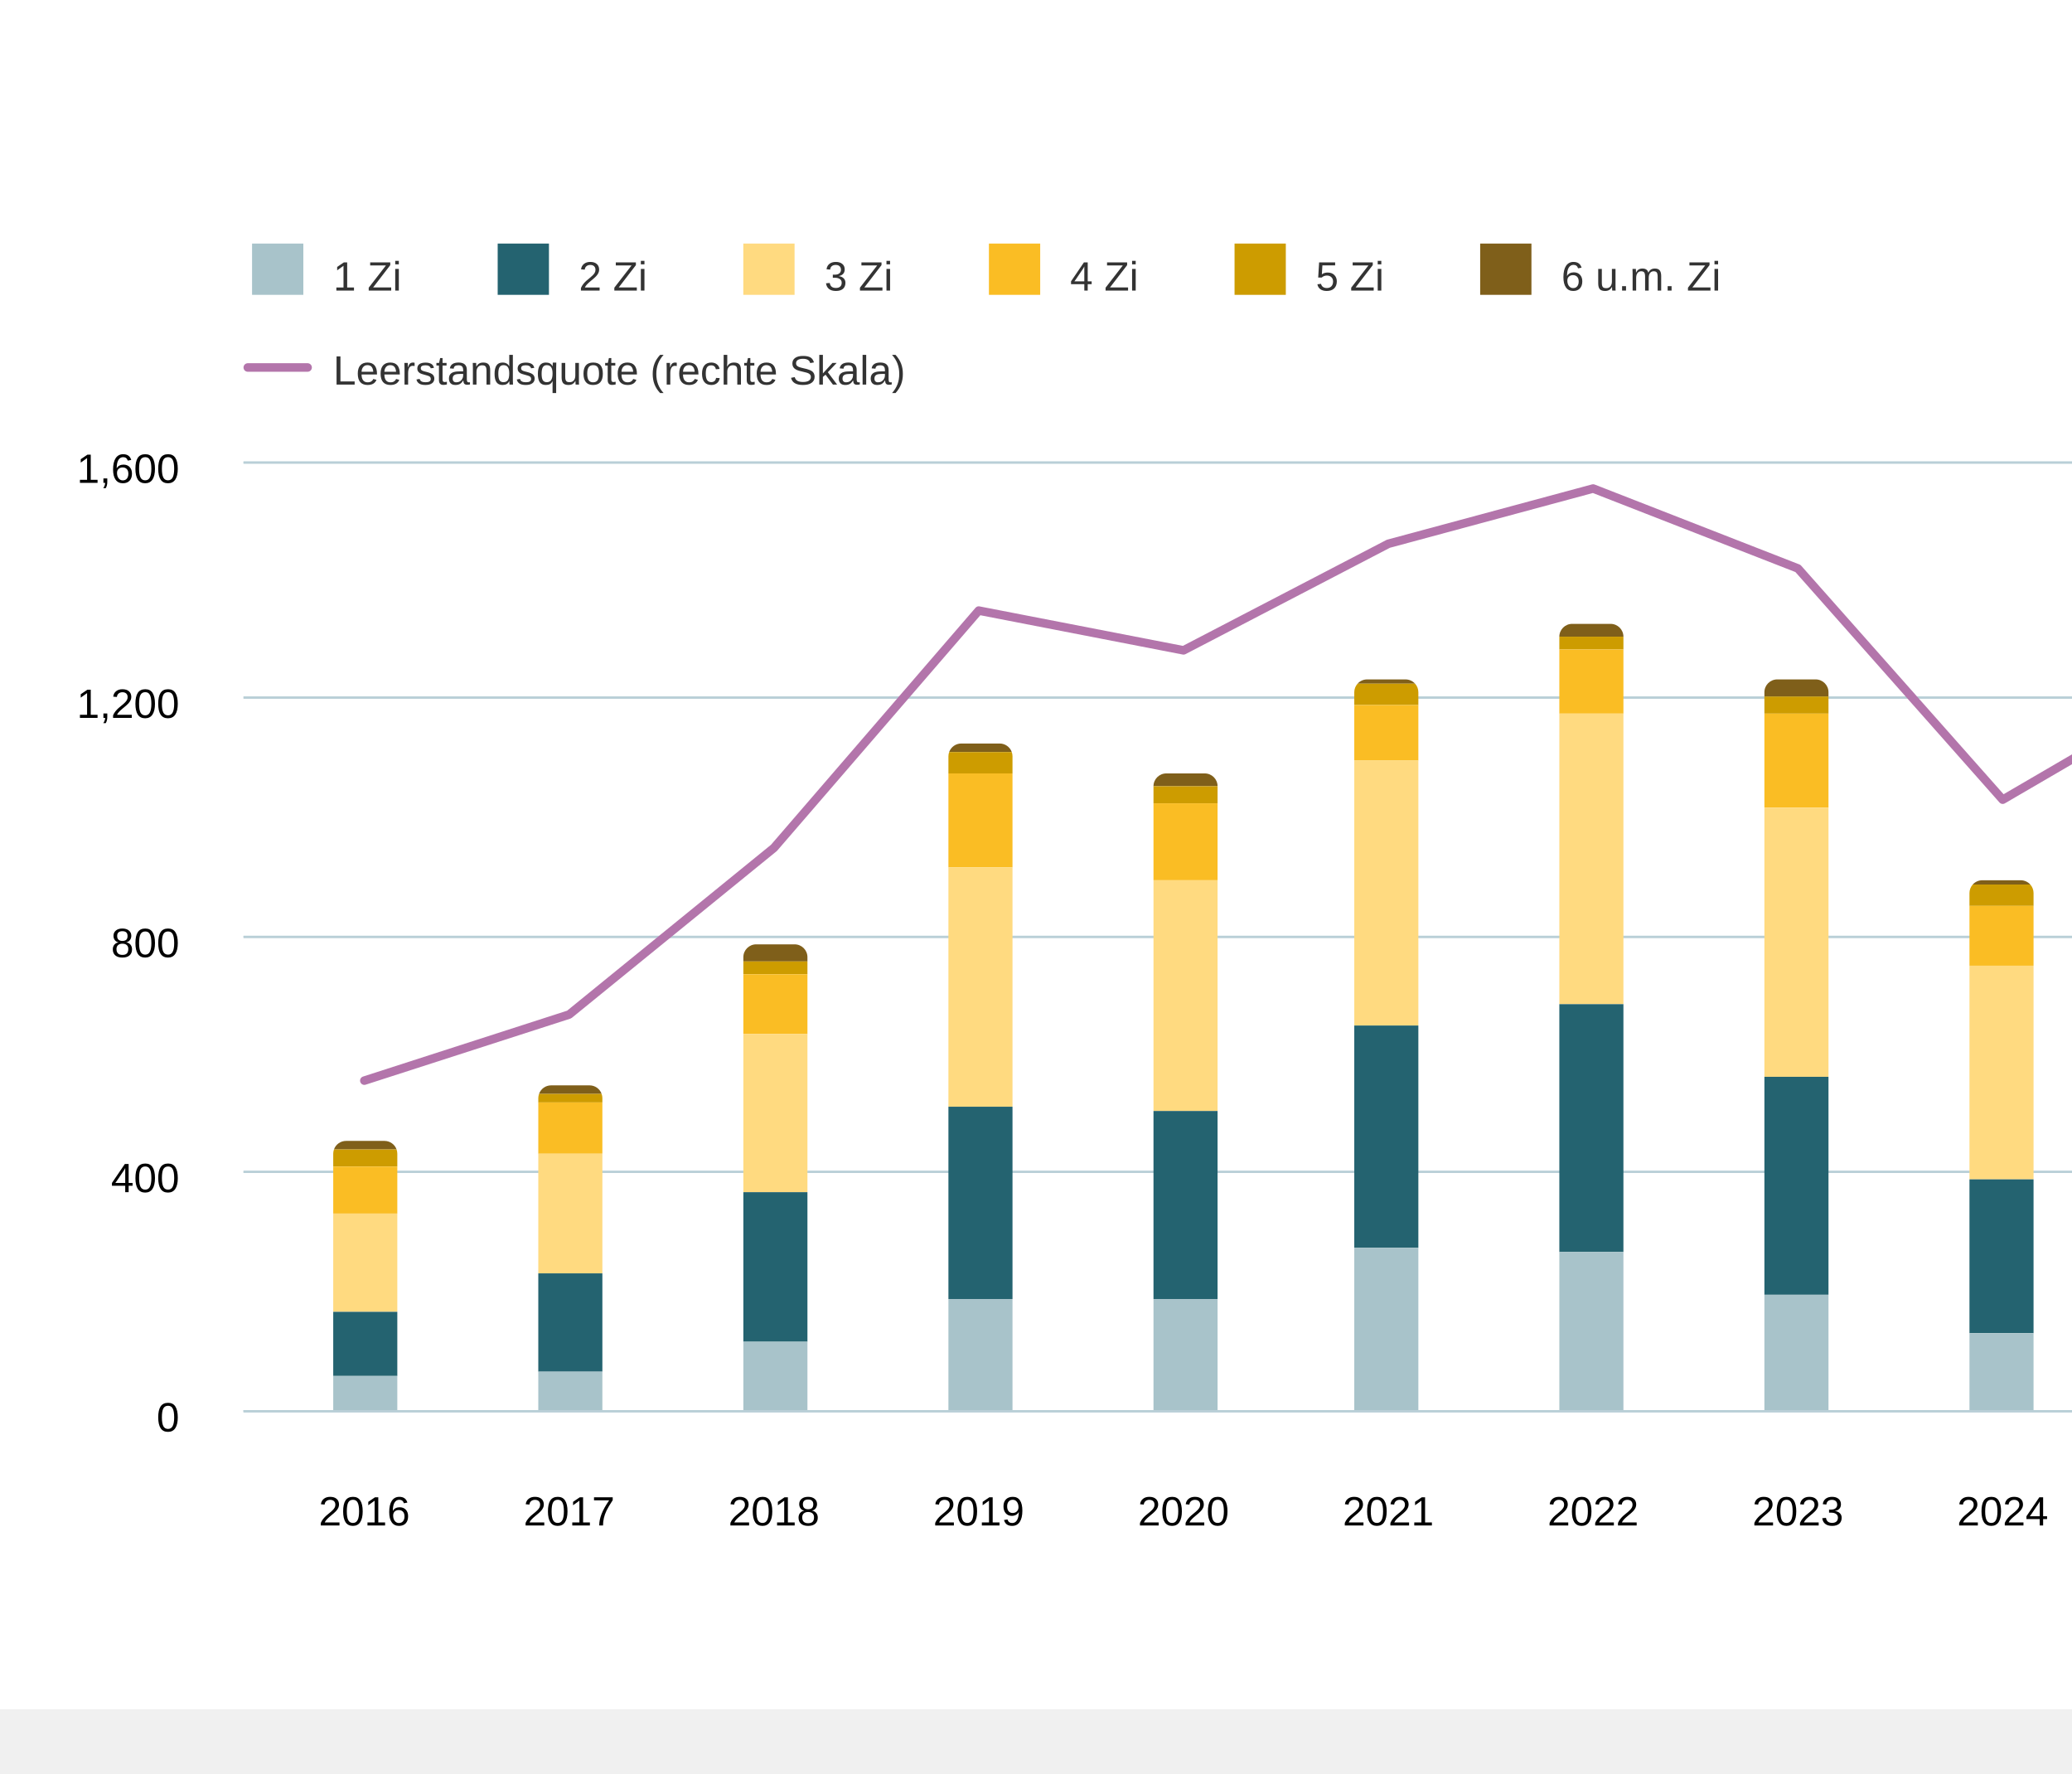
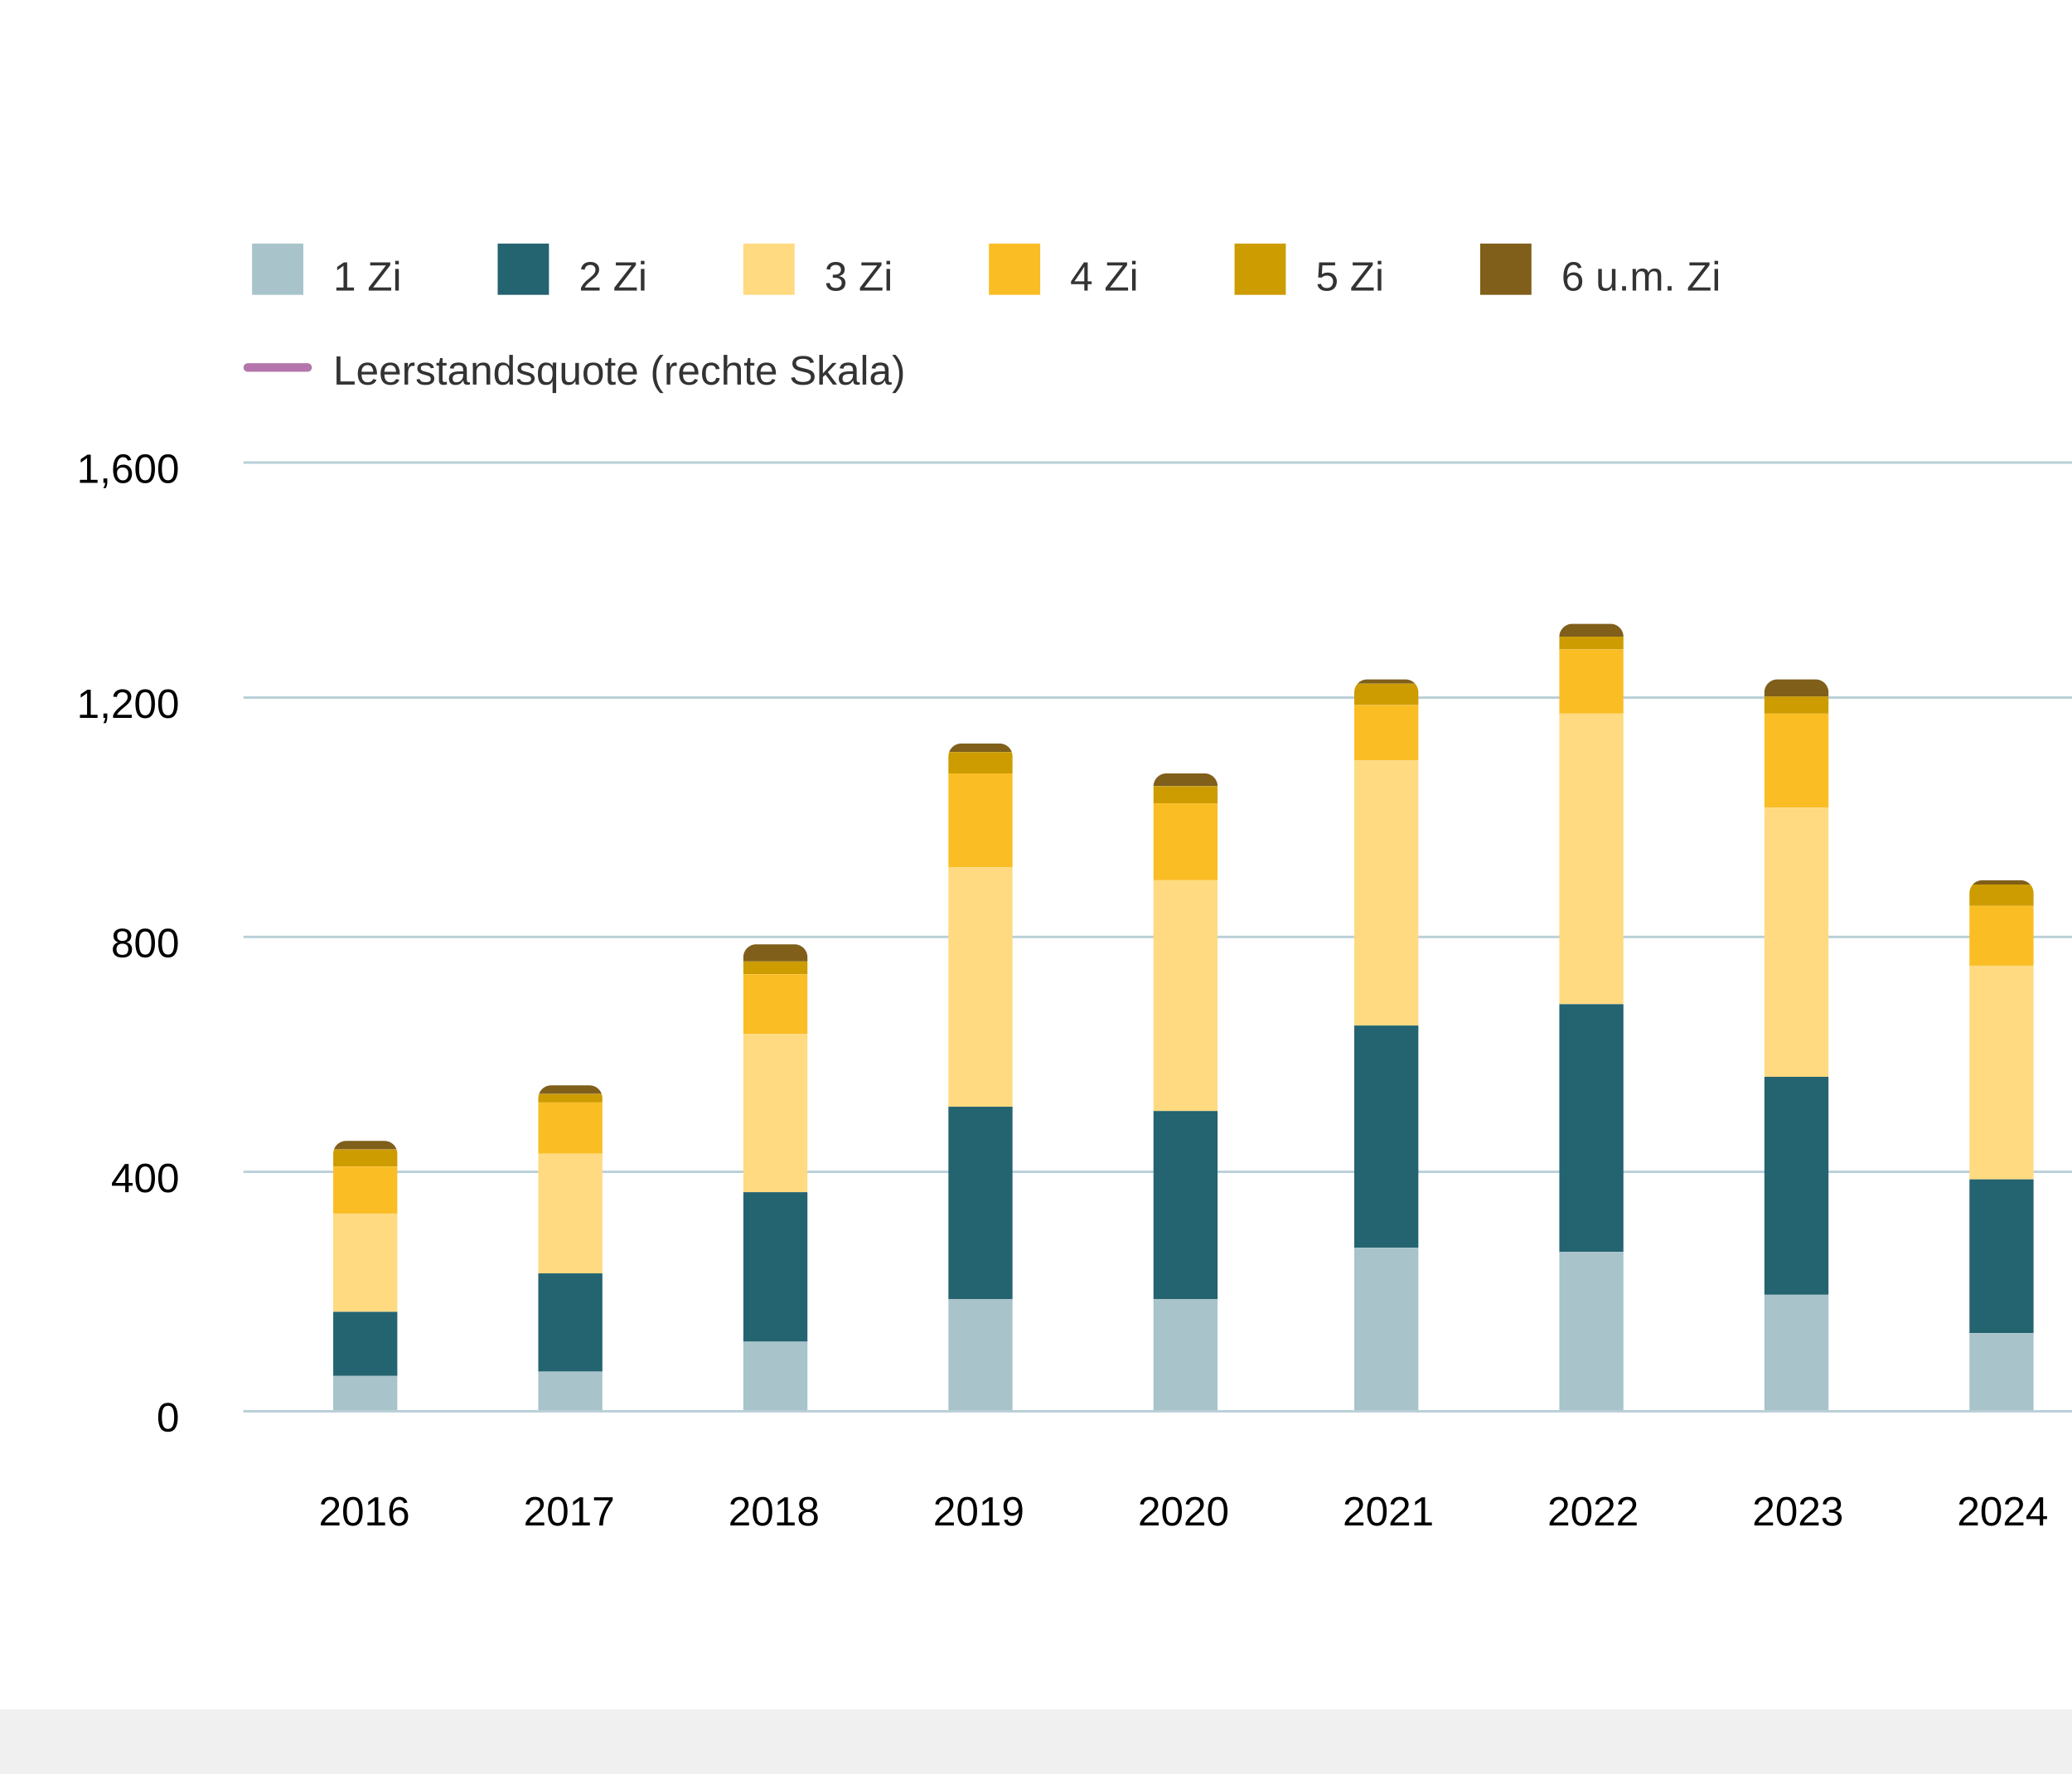
<svg xmlns="http://www.w3.org/2000/svg" version="1.1" class="highcharts-root" style="font-family: Arial; font-size: 1rem;" viewBox="0 0 485 415">
  <defs>
    <filter id="highcharts-drop-shadow-0">
      <feDropShadow dx="1" dy="1" flood-color="#000000" flood-opacity="0.75" stdDeviation="2.5" />
    </filter>
    <clipPath id="highcharts-ycmf25h-32-">
-       <rect x="0" y="0" width="488" height="222" fill="none" />
+       <rect x="0" y="0" viewBox="0 0 485 415" />
    </clipPath>
    <clipPath id="highcharts-ycmf25h-43-">
      <rect x="0" y="0" width="488" height="222" fill="none" />
    </clipPath>
  </defs>
  <rect fill="#ffffff" class="highcharts-background" filter="none" x="0" y="0" width="600" height="400" rx="0" ry="0" />
  <rect fill="none" class="highcharts-plot-background" x="57" y="108" width="488" height="222" filter="none" />
  <g class="highcharts-pane-group" data-z-index="0" />
  <g class="highcharts-grid highcharts-xaxis-grid" data-z-index="1">
    <path fill="none" stroke="#e6e6e6" stroke-width="0" stroke-dasharray="none" data-z-index="1" class="highcharts-grid-line" d="M 85.5 108 L 85.5 330" opacity="1" />
    <path fill="none" stroke="#e6e6e6" stroke-width="0" stroke-dasharray="none" data-z-index="1" class="highcharts-grid-line" d="M 133.5 108 L 133.5 330" opacity="1" />
    <path fill="none" stroke="#e6e6e6" stroke-width="0" stroke-dasharray="none" data-z-index="1" class="highcharts-grid-line" d="M 181.5 108 L 181.5 330" opacity="1" />
    <path fill="none" stroke="#e6e6e6" stroke-width="0" stroke-dasharray="none" data-z-index="1" class="highcharts-grid-line" d="M 229.5 108 L 229.5 330" opacity="1" />
    <path fill="none" stroke="#e6e6e6" stroke-width="0" stroke-dasharray="none" data-z-index="1" class="highcharts-grid-line" d="M 277.5 108 L 277.5 330" opacity="1" />
    <path fill="none" stroke="#e6e6e6" stroke-width="0" stroke-dasharray="none" data-z-index="1" class="highcharts-grid-line" d="M 324.5 108 L 324.5 330" opacity="1" />
    <path fill="none" stroke="#e6e6e6" stroke-width="0" stroke-dasharray="none" data-z-index="1" class="highcharts-grid-line" d="M 372.5 108 L 372.5 330" opacity="1" />
    <path fill="none" stroke="#e6e6e6" stroke-width="0" stroke-dasharray="none" data-z-index="1" class="highcharts-grid-line" d="M 420.5 108 L 420.5 330" opacity="1" />
    <path fill="none" stroke="#e6e6e6" stroke-width="0" stroke-dasharray="none" data-z-index="1" class="highcharts-grid-line" d="M 468.5 108 L 468.5 330" opacity="1" />
    <path fill="none" stroke="#e6e6e6" stroke-width="0" stroke-dasharray="none" data-z-index="1" class="highcharts-grid-line" d="M 516.5 108 L 516.5 330" opacity="1" />
  </g>
  <g class="highcharts-grid highcharts-yaxis-grid" data-z-index="1">
    <path fill="none" stroke="#B9CFD7" stroke-width="0.5" stroke-dasharray="none" data-z-index="1" class="highcharts-grid-line" d="M 57 330.25 L 545 330.25" opacity="1" />
    <path fill="none" stroke="#B9CFD7" stroke-width="0.5" stroke-dasharray="none" data-z-index="1" class="highcharts-grid-line" d="M 57 274.25 L 545 274.25" opacity="1" />
    <path fill="none" stroke="#B9CFD7" stroke-width="0.5" stroke-dasharray="none" data-z-index="1" class="highcharts-grid-line" d="M 57 219.25 L 545 219.25" opacity="1" />
    <path fill="none" stroke="#B9CFD7" stroke-width="0.5" stroke-dasharray="none" data-z-index="1" class="highcharts-grid-line" d="M 57 163.25 L 545 163.25" opacity="1" />
    <path fill="none" stroke="#B9CFD7" stroke-width="0.5" stroke-dasharray="none" data-z-index="1" class="highcharts-grid-line" d="M 57 108.25 L 545 108.25" opacity="1" />
  </g>
  <g class="highcharts-grid highcharts-yaxis-grid" data-z-index="1">
    <path fill="none" stroke="#B9CFD7" stroke-width="0.5" stroke-dasharray="none" data-z-index="1" class="highcharts-grid-line" d="M 57 330.25 L 545 330.25" opacity="1" />
    <path fill="none" stroke="#B9CFD7" stroke-width="0.5" stroke-dasharray="none" data-z-index="1" class="highcharts-grid-line" d="M 57 274.25 L 545 274.25" opacity="1" />
    <path fill="none" stroke="#B9CFD7" stroke-width="0.5" stroke-dasharray="none" data-z-index="1" class="highcharts-grid-line" d="M 57 219.25 L 545 219.25" opacity="1" />
    <path fill="none" stroke="#B9CFD7" stroke-width="0.5" stroke-dasharray="none" data-z-index="1" class="highcharts-grid-line" d="M 57 163.25 L 545 163.25" opacity="1" />
    <path fill="none" stroke="#B9CFD7" stroke-width="0.5" stroke-dasharray="none" data-z-index="1" class="highcharts-grid-line" d="M 57 108.25 L 545 108.25" opacity="1" />
  </g>
  <rect fill="none" class="highcharts-plot-border" data-z-index="1" stroke="#cccccc" stroke-width="0" x="57" y="108" width="488" height="222" />
  <g class="highcharts-axis highcharts-xaxis" data-z-index="2">
    <path fill="none" class="highcharts-axis-line" stroke="#B9CFD7" stroke-width="0.5" data-z-index="7" d="M 57 330.25 L 545 330.25" />
  </g>
  <g class="highcharts-axis highcharts-yaxis" data-z-index="2">
    <path fill="none" class="highcharts-axis-line" stroke="#B9CFD7" stroke-width="0" data-z-index="7" d="M 57 108 L 57 330" />
  </g>
  <g class="highcharts-axis highcharts-yaxis" data-z-index="2">
    <path fill="none" class="highcharts-axis-line" stroke="#B9CFD7" stroke-width="0" data-z-index="7" d="M 545 108 L 545 330" />
  </g>
  <g class="highcharts-series-group" data-z-index="3" filter="none">
    <g class="highcharts-series highcharts-series-0 highcharts-line-series" data-z-index="0.1" opacity="1" transform="translate(57,108) scale(1 1)" clip-path="url(#highcharts-ycmf25h-32-)">
      <path fill="none" d="M 28.283 144.892 L 76.22 129.426 L 124.157 90.428 L 172.094 34.891 L 220.031 44.197 L 267.969 19.259 L 315.906 6.327 L 363.843 25.03 L 411.78 79.143 L 459.717 51.208" class="highcharts-graph" data-z-index="1" stroke="#B375AB" stroke-width="2" stroke-linejoin="round" stroke-linecap="round" filter="none" />
      <path fill="none" d="M 28.283 144.892 L 76.22 129.426 L 124.157 90.428 L 172.094 34.891 L 220.031 44.197 L 267.969 19.259 L 315.906 6.327 L 363.843 25.03 L 411.78 79.143 L 459.717 51.208" data-z-index="2" class="highcharts-tracker-line" stroke-linecap="round" stroke-linejoin="round" stroke="rgba(192,192,192,0)" stroke-width="22" />
    </g>
    <g class="highcharts-markers highcharts-series-0 highcharts-line-series highcharts-tracker" data-z-index="0.1" opacity="1" transform="translate(57,108) scale(1 1)" clip-path="none" />
    <g class="highcharts-series highcharts-series-1 highcharts-column-series highcharts-tracker" data-z-index="0.1" opacity="1" transform="translate(57,108) scale(1 1)" clip-path="url(#highcharts-ycmf25h-43-)">
      <path fill="#7F5F1A" d="M 24 159 L 33 159 A 3 3 0 0 1 35.828 161 L 35.828 161 A 0 0 0 0 1 35.828 161 L 35.828 161 A 0 0 0 0 1 21.172 161 L 21.172 161 A 3 3 0 0 1 24 159 Z" stroke="#ffffff" stroke-width="0" opacity="1" filter="none" class="highcharts-point" />
      <path fill="#7F5F1A" d="M 72 146 L 81 146 A 3 3 0 0 1 83.828 148 L 83.828 148 A 0 0 0 0 1 83.828 148 L 83.828 148 A 0 0 0 0 1 69.172 148 L 69.172 148 A 3 3 0 0 1 72 146 Z" stroke="#ffffff" stroke-width="0" opacity="1" filter="none" class="highcharts-point" />
      <path fill="#7F5F1A" d="M 120 113 L 129 113 A 3 3 0 0 1 132 116 L 132 117 A 0 0 0 0 1 132 117 L 117 117 A 0 0 0 0 1 117 117 L 117 116 A 3 3 0 0 1 120 113 Z" stroke="#ffffff" stroke-width="0" opacity="1" filter="none" class="highcharts-point" />
      <path fill="#7F5F1A" d="M 168 66 L 177 66 A 3 3 0 0 1 179.828 68 L 179.828 68 A 0 0 0 0 1 179.828 68 L 179.828 68 A 0 0 0 0 1 165.172 68 L 165.172 68 A 3 3 0 0 1 168 66 Z" stroke="#ffffff" stroke-width="0" opacity="1" filter="none" class="highcharts-point" />
      <path fill="#7F5F1A" d="M 216 73 L 225 73 A 3 3 0 0 1 228 76 L 228 76 A 0 0 0 0 1 228 76 L 213 76 A 0 0 0 0 1 213 76 L 213 76 A 3 3 0 0 1 216 73 Z" stroke="#ffffff" stroke-width="0" opacity="1" filter="none" class="highcharts-point" />
      <path fill="#7F5F1A" d="M 263 51 L 272 51 A 3 3 0 0 1 274.236 52 L 274.236 52 A 0 0 0 0 1 274.236 52 L 274.236 52 A 0 0 0 0 1 260.764 52 L 260.764 52 A 3 3 0 0 1 263 51 Z" stroke="#ffffff" stroke-width="0" opacity="1" filter="none" class="highcharts-point" />
      <path fill="#7F5F1A" d="M 311 38 L 320 38 A 3 3 0 0 1 323 41 L 323 41 A 0 0 0 0 1 323 41 L 308 41 A 0 0 0 0 1 308 41 L 308 41 A 3 3 0 0 1 311 38 Z" stroke="#ffffff" stroke-width="0" opacity="1" filter="none" class="highcharts-point" />
      <path fill="#7F5F1A" d="M 359 51 L 368 51 A 3 3 0 0 1 371 54 L 371 55 A 0 0 0 0 1 371 55 L 356 55 A 0 0 0 0 1 356 55 L 356 54 A 3 3 0 0 1 359 51 Z" stroke="#ffffff" stroke-width="0" opacity="1" filter="none" class="highcharts-point" />
      <path fill="#7F5F1A" d="M 407 98 L 416 98 A 3 3 0 0 1 418.236 99 L 418.236 99 A 0 0 0 0 1 418.236 99 L 418.236 99 A 0 0 0 0 1 404.764 99 L 404.764 99 A 3 3 0 0 1 407 98 Z" stroke="#ffffff" stroke-width="0" opacity="1" filter="none" class="highcharts-point" />
      <path fill="#7F5F1A" d="M 455 72 L 464 72 A 3 3 0 0 1 467 75 L 467 75 A 0 0 0 0 1 467 75 L 452 75 A 0 0 0 0 1 452 75 L 452 75 A 3 3 0 0 1 455 72 Z" stroke="#ffffff" stroke-width="0" opacity="1" filter="none" class="highcharts-point" />
    </g>
    <g class="highcharts-markers highcharts-series-1 highcharts-column-series" data-z-index="0.1" opacity="1" transform="translate(57,108) scale(1 1)" clip-path="none" />
    <g class="highcharts-series highcharts-series-2 highcharts-column-series highcharts-tracker" data-z-index="0.1" opacity="1" transform="translate(57,108) scale(1 1)" clip-path="url(#highcharts-ycmf25h-43-)">
      <path fill="#CD9C00" d="M 21.172 161 L 35.828 161 A 3 3 0 0 1 36 162 L 36 165 A 0 0 0 0 1 36 165 L 21 165 A 0 0 0 0 1 21 165 L 21 162 A 3 3 0 0 1 21.172 161 Z" stroke="#ffffff" stroke-width="0" opacity="1" filter="none" class="highcharts-point" />
      <path fill="#CD9C00" d="M 69.172 148 L 83.828 148 A 3 3 0 0 1 84 149 L 84 150 A 0 0 0 0 1 84 150 L 69 150 A 0 0 0 0 1 69 150 L 69 149 A 3 3 0 0 1 69.172 148 Z" stroke="#ffffff" stroke-width="0" opacity="1" filter="none" class="highcharts-point" />
      <path fill="#CD9C00" d="M 117 117 L 132 117 A 0 0 0 0 1 132 117 L 132 120 A 0 0 0 0 1 132 120 L 117 120 A 0 0 0 0 1 117 120 L 117 117 A 0 0 0 0 1 117 117 Z" stroke="#ffffff" stroke-width="0" opacity="1" filter="none" class="highcharts-point" />
      <path fill="#CD9C00" d="M 165.172 68 L 179.828 68 A 3 3 0 0 1 180 69 L 180 73 A 0 0 0 0 1 180 73 L 165 73 A 0 0 0 0 1 165 73 L 165 69 A 3 3 0 0 1 165.172 68 Z" stroke="#ffffff" stroke-width="0" opacity="1" filter="none" class="highcharts-point" />
      <path fill="#CD9C00" d="M 213 76 L 228 76 A 0 0 0 0 1 228 76 L 228 80 A 0 0 0 0 1 228 80 L 213 80 A 0 0 0 0 1 213 80 L 213 76 A 0 0 0 0 1 213 76 Z" stroke="#ffffff" stroke-width="0" opacity="1" filter="none" class="highcharts-point" />
      <path fill="#CD9C00" d="M 260.764 52 L 274.236 52 A 3 3 0 0 1 275 54 L 275 57 A 0 0 0 0 1 275 57 L 260 57 A 0 0 0 0 1 260 57 L 260 54 A 3 3 0 0 1 260.764 52 Z" stroke="#ffffff" stroke-width="0" opacity="1" filter="none" class="highcharts-point" />
      <path fill="#CD9C00" d="M 308 41 L 323 41 A 0 0 0 0 1 323 41 L 323 44 A 0 0 0 0 1 323 44 L 308 44 A 0 0 0 0 1 308 44 L 308 41 A 0 0 0 0 1 308 41 Z" stroke="#ffffff" stroke-width="0" opacity="1" filter="none" class="highcharts-point" />
      <path fill="#CD9C00" d="M 356 55 L 371 55 A 0 0 0 0 1 371 55 L 371 59 A 0 0 0 0 1 371 59 L 356 59 A 0 0 0 0 1 356 59 L 356 55 A 0 0 0 0 1 356 55 Z" stroke="#ffffff" stroke-width="0" opacity="1" filter="none" class="highcharts-point" />
      <path fill="#CD9C00" d="M 404.764 99 L 418.236 99 A 3 3 0 0 1 419 101 L 419 104 A 0 0 0 0 1 419 104 L 404 104 A 0 0 0 0 1 404 104 L 404 101 A 3 3 0 0 1 404.764 99 Z" stroke="#ffffff" stroke-width="0" opacity="1" filter="none" class="highcharts-point" />
      <path fill="#CD9C00" d="M 452 75 L 467 75 A 0 0 0 0 1 467 75 L 467 78 A 0 0 0 0 1 467 78 L 452 78 A 0 0 0 0 1 452 78 L 452 75 A 0 0 0 0 1 452 75 Z" stroke="#ffffff" stroke-width="0" opacity="1" filter="none" class="highcharts-point" />
    </g>
    <g class="highcharts-markers highcharts-series-2 highcharts-column-series" data-z-index="0.1" opacity="1" transform="translate(57,108) scale(1 1)" clip-path="none" />
    <g class="highcharts-series highcharts-series-3 highcharts-column-series highcharts-tracker" data-z-index="0.1" opacity="1" transform="translate(57,108) scale(1 1)" clip-path="url(#highcharts-ycmf25h-43-)">
      <path fill="#FABD24" d="M 21 165 L 36 165 A 0 0 0 0 1 36 165 L 36 176 A 0 0 0 0 1 36 176 L 21 176 A 0 0 0 0 1 21 176 L 21 165 A 0 0 0 0 1 21 165 Z" stroke="#ffffff" stroke-width="0" opacity="1" filter="none" class="highcharts-point" />
      <path fill="#FABD24" d="M 69 150 L 84 150 A 0 0 0 0 1 84 150 L 84 162 A 0 0 0 0 1 84 162 L 69 162 A 0 0 0 0 1 69 162 L 69 150 A 0 0 0 0 1 69 150 Z" stroke="#ffffff" stroke-width="0" opacity="1" filter="none" class="highcharts-point" />
      <path fill="#FABD24" d="M 117 120 L 132 120 A 0 0 0 0 1 132 120 L 132 134 A 0 0 0 0 1 132 134 L 117 134 A 0 0 0 0 1 117 134 L 117 120 A 0 0 0 0 1 117 120 Z" stroke="#ffffff" stroke-width="0" opacity="1" filter="none" class="highcharts-point" />
      <path fill="#FABD24" d="M 165 73 L 180 73 A 0 0 0 0 1 180 73 L 180 95 A 0 0 0 0 1 180 95 L 165 95 A 0 0 0 0 1 165 95 L 165 73 A 0 0 0 0 1 165 73 Z" stroke="#ffffff" stroke-width="0" opacity="1" filter="none" class="highcharts-point" />
      <path fill="#FABD24" d="M 213 80 L 228 80 A 0 0 0 0 1 228 80 L 228 98 A 0 0 0 0 1 228 98 L 213 98 A 0 0 0 0 1 213 98 L 213 80 A 0 0 0 0 1 213 80 Z" stroke="#ffffff" stroke-width="0" opacity="1" filter="none" class="highcharts-point" />
      <path fill="#FABD24" d="M 260 57 L 275 57 A 0 0 0 0 1 275 57 L 275 70 A 0 0 0 0 1 275 70 L 260 70 A 0 0 0 0 1 260 70 L 260 57 A 0 0 0 0 1 260 57 Z" stroke="#ffffff" stroke-width="0" opacity="1" filter="none" class="highcharts-point" />
      <path fill="#FABD24" d="M 308 44 L 323 44 A 0 0 0 0 1 323 44 L 323 59 A 0 0 0 0 1 323 59 L 308 59 A 0 0 0 0 1 308 59 L 308 44 A 0 0 0 0 1 308 44 Z" stroke="#ffffff" stroke-width="0" opacity="1" filter="none" class="highcharts-point" />
      <path fill="#FABD24" d="M 356 59 L 371 59 A 0 0 0 0 1 371 59 L 371 81 A 0 0 0 0 1 371 81 L 356 81 A 0 0 0 0 1 356 81 L 356 59 A 0 0 0 0 1 356 59 Z" stroke="#ffffff" stroke-width="0" opacity="1" filter="none" class="highcharts-point" />
      <path fill="#FABD24" d="M 404 104 L 419 104 A 0 0 0 0 1 419 104 L 419 118 A 0 0 0 0 1 419 118 L 404 118 A 0 0 0 0 1 404 118 L 404 104 A 0 0 0 0 1 404 104 Z" stroke="#ffffff" stroke-width="0" opacity="1" filter="none" class="highcharts-point" />
      <path fill="#FABD24" d="M 452 78 L 467 78 A 0 0 0 0 1 467 78 L 467 94 A 0 0 0 0 1 467 94 L 452 94 A 0 0 0 0 1 452 94 L 452 78 A 0 0 0 0 1 452 78 Z" stroke="#ffffff" stroke-width="0" opacity="1" filter="none" class="highcharts-point" />
    </g>
    <g class="highcharts-markers highcharts-series-3 highcharts-column-series" data-z-index="0.1" opacity="1" transform="translate(57,108) scale(1 1)" clip-path="none" />
    <g class="highcharts-series highcharts-series-4 highcharts-column-series highcharts-tracker" data-z-index="0.1" opacity="1" transform="translate(57,108) scale(1 1)" clip-path="url(#highcharts-ycmf25h-43-)">
      <path fill="#FFDA80" d="M 21 176 L 36 176 A 0 0 0 0 1 36 176 L 36 199 A 0 0 0 0 1 36 199 L 21 199 A 0 0 0 0 1 21 199 L 21 176 A 0 0 0 0 1 21 176 Z" stroke="#ffffff" stroke-width="0" opacity="1" filter="none" class="highcharts-point" />
      <path fill="#FFDA80" d="M 69 162 L 84 162 A 0 0 0 0 1 84 162 L 84 190 A 0 0 0 0 1 84 190 L 69 190 A 0 0 0 0 1 69 190 L 69 162 A 0 0 0 0 1 69 162 Z" stroke="#ffffff" stroke-width="0" opacity="1" filter="none" class="highcharts-point" />
      <path fill="#FFDA80" d="M 117 134 L 132 134 A 0 0 0 0 1 132 134 L 132 171 A 0 0 0 0 1 132 171 L 117 171 A 0 0 0 0 1 117 171 L 117 134 A 0 0 0 0 1 117 134 Z" stroke="#ffffff" stroke-width="0" opacity="1" filter="none" class="highcharts-point" />
      <path fill="#FFDA80" d="M 165 95 L 180 95 A 0 0 0 0 1 180 95 L 180 151 A 0 0 0 0 1 180 151 L 165 151 A 0 0 0 0 1 165 151 L 165 95 A 0 0 0 0 1 165 95 Z" stroke="#ffffff" stroke-width="0" opacity="1" filter="none" class="highcharts-point" />
      <path fill="#FFDA80" d="M 213 98 L 228 98 A 0 0 0 0 1 228 98 L 228 152 A 0 0 0 0 1 228 152 L 213 152 A 0 0 0 0 1 213 152 L 213 98 A 0 0 0 0 1 213 98 Z" stroke="#ffffff" stroke-width="0" opacity="1" filter="none" class="highcharts-point" />
      <path fill="#FFDA80" d="M 260 70 L 275 70 A 0 0 0 0 1 275 70 L 275 132 A 0 0 0 0 1 275 132 L 260 132 A 0 0 0 0 1 260 132 L 260 70 A 0 0 0 0 1 260 70 Z" stroke="#ffffff" stroke-width="0" opacity="1" filter="none" class="highcharts-point" />
      <path fill="#FFDA80" d="M 308 59 L 323 59 A 0 0 0 0 1 323 59 L 323 127 A 0 0 0 0 1 323 127 L 308 127 A 0 0 0 0 1 308 127 L 308 59 A 0 0 0 0 1 308 59 Z" stroke="#ffffff" stroke-width="0" opacity="1" filter="none" class="highcharts-point" />
      <path fill="#FFDA80" d="M 356 81 L 371 81 A 0 0 0 0 1 371 81 L 371 144 A 0 0 0 0 1 371 144 L 356 144 A 0 0 0 0 1 356 144 L 356 81 A 0 0 0 0 1 356 81 Z" stroke="#ffffff" stroke-width="0" opacity="1" filter="none" class="highcharts-point" />
      <path fill="#FFDA80" d="M 404 118 L 419 118 A 0 0 0 0 1 419 118 L 419 168 A 0 0 0 0 1 419 168 L 404 168 A 0 0 0 0 1 404 168 L 404 118 A 0 0 0 0 1 404 118 Z" stroke="#ffffff" stroke-width="0" opacity="1" filter="none" class="highcharts-point" />
      <path fill="#FFDA80" d="M 452 94 L 467 94 A 0 0 0 0 1 467 94 L 467 150 A 0 0 0 0 1 467 150 L 452 150 A 0 0 0 0 1 452 150 L 452 94 A 0 0 0 0 1 452 94 Z" stroke="#ffffff" stroke-width="0" opacity="1" filter="none" class="highcharts-point" />
    </g>
    <g class="highcharts-markers highcharts-series-4 highcharts-column-series" data-z-index="0.1" opacity="1" transform="translate(57,108) scale(1 1)" clip-path="none" />
    <g class="highcharts-series highcharts-series-5 highcharts-column-series highcharts-tracker" data-z-index="0.1" opacity="1" transform="translate(57,108) scale(1 1)" clip-path="url(#highcharts-ycmf25h-43-)">
      <path fill="#246370" d="M 21 199 L 36 199 A 0 0 0 0 1 36 199 L 36 214 A 0 0 0 0 1 36 214 L 21 214 A 0 0 0 0 1 21 214 L 21 199 A 0 0 0 0 1 21 199 Z" stroke="#ffffff" stroke-width="0" opacity="1" filter="none" class="highcharts-point" />
      <path fill="#246370" d="M 69 190 L 84 190 A 0 0 0 0 1 84 190 L 84 213 A 0 0 0 0 1 84 213 L 69 213 A 0 0 0 0 1 69 213 L 69 190 A 0 0 0 0 1 69 190 Z" stroke="#ffffff" stroke-width="0" opacity="1" filter="none" class="highcharts-point" />
      <path fill="#246370" d="M 117 171 L 132 171 A 0 0 0 0 1 132 171 L 132 206 A 0 0 0 0 1 132 206 L 117 206 A 0 0 0 0 1 117 206 L 117 171 A 0 0 0 0 1 117 171 Z" stroke="#ffffff" stroke-width="0" opacity="1" filter="none" class="highcharts-point" />
      <path fill="#246370" d="M 165 151 L 180 151 A 0 0 0 0 1 180 151 L 180 196 A 0 0 0 0 1 180 196 L 165 196 A 0 0 0 0 1 165 196 L 165 151 A 0 0 0 0 1 165 151 Z" stroke="#ffffff" stroke-width="0" opacity="1" filter="none" class="highcharts-point" />
      <path fill="#246370" d="M 213 152 L 228 152 A 0 0 0 0 1 228 152 L 228 196 A 0 0 0 0 1 228 196 L 213 196 A 0 0 0 0 1 213 196 L 213 152 A 0 0 0 0 1 213 152 Z" stroke="#ffffff" stroke-width="0" opacity="1" filter="none" class="highcharts-point" />
      <path fill="#246370" d="M 260 132 L 275 132 A 0 0 0 0 1 275 132 L 275 184 A 0 0 0 0 1 275 184 L 260 184 A 0 0 0 0 1 260 184 L 260 132 A 0 0 0 0 1 260 132 Z" stroke="#ffffff" stroke-width="0" opacity="1" filter="none" class="highcharts-point" />
      <path fill="#246370" d="M 308 127 L 323 127 A 0 0 0 0 1 323 127 L 323 185 A 0 0 0 0 1 323 185 L 308 185 A 0 0 0 0 1 308 185 L 308 127 A 0 0 0 0 1 308 127 Z" stroke="#ffffff" stroke-width="0" opacity="1" filter="none" class="highcharts-point" />
      <path fill="#246370" d="M 356 144 L 371 144 A 0 0 0 0 1 371 144 L 371 195 A 0 0 0 0 1 371 195 L 356 195 A 0 0 0 0 1 356 195 L 356 144 A 0 0 0 0 1 356 144 Z" stroke="#ffffff" stroke-width="0" opacity="1" filter="none" class="highcharts-point" />
      <path fill="#246370" d="M 404 168 L 419 168 A 0 0 0 0 1 419 168 L 419 204 A 0 0 0 0 1 419 204 L 404 204 A 0 0 0 0 1 404 204 L 404 168 A 0 0 0 0 1 404 168 Z" stroke="#ffffff" stroke-width="0" opacity="1" filter="none" class="highcharts-point" />
      <path fill="#246370" d="M 452 150 L 467 150 A 0 0 0 0 1 467 150 L 467 198 A 0 0 0 0 1 467 198 L 452 198 A 0 0 0 0 1 452 198 L 452 150 A 0 0 0 0 1 452 150 Z" stroke="#ffffff" stroke-width="0" opacity="1" filter="none" class="highcharts-point" />
    </g>
    <g class="highcharts-markers highcharts-series-5 highcharts-column-series" data-z-index="0.1" opacity="1" transform="translate(57,108) scale(1 1)" clip-path="none" />
    <g class="highcharts-series highcharts-series-6 highcharts-column-series highcharts-tracker" data-z-index="0.1" opacity="1" transform="translate(57,108) scale(1 1)" clip-path="url(#highcharts-ycmf25h-43-)">
      <path fill="#A8C3CA" d="M 21 214 L 36 214 A 0 0 0 0 1 36 214 L 36 222 A 0 0 0 0 1 36 222 L 21 222 A 0 0 0 0 1 21 222 L 21 214 A 0 0 0 0 1 21 214 Z" stroke="#ffffff" stroke-width="0" opacity="1" filter="none" class="highcharts-point" />
      <path fill="#A8C3CA" d="M 69 213 L 84 213 A 0 0 0 0 1 84 213 L 84 222 A 0 0 0 0 1 84 222 L 69 222 A 0 0 0 0 1 69 222 L 69 213 A 0 0 0 0 1 69 213 Z" stroke="#ffffff" stroke-width="0" opacity="1" filter="none" class="highcharts-point" />
      <path fill="#A8C3CA" d="M 117 206 L 132 206 A 0 0 0 0 1 132 206 L 132 222 A 0 0 0 0 1 132 222 L 117 222 A 0 0 0 0 1 117 222 L 117 206 A 0 0 0 0 1 117 206 Z" stroke="#ffffff" stroke-width="0" opacity="1" filter="none" class="highcharts-point" />
      <path fill="#A8C3CA" d="M 165 196 L 180 196 A 0 0 0 0 1 180 196 L 180 222 A 0 0 0 0 1 180 222 L 165 222 A 0 0 0 0 1 165 222 L 165 196 A 0 0 0 0 1 165 196 Z" stroke="#ffffff" stroke-width="0" opacity="1" filter="none" class="highcharts-point" />
      <path fill="#A8C3CA" d="M 213 196 L 228 196 A 0 0 0 0 1 228 196 L 228 222 A 0 0 0 0 1 228 222 L 213 222 A 0 0 0 0 1 213 222 L 213 196 A 0 0 0 0 1 213 196 Z" stroke="#ffffff" stroke-width="0" opacity="1" filter="none" class="highcharts-point" />
      <path fill="#A8C3CA" d="M 260 184 L 275 184 A 0 0 0 0 1 275 184 L 275 222 A 0 0 0 0 1 275 222 L 260 222 A 0 0 0 0 1 260 222 L 260 184 A 0 0 0 0 1 260 184 Z" stroke="#ffffff" stroke-width="0" opacity="1" filter="none" class="highcharts-point" />
      <path fill="#A8C3CA" d="M 308 185 L 323 185 A 0 0 0 0 1 323 185 L 323 222 A 0 0 0 0 1 323 222 L 308 222 A 0 0 0 0 1 308 222 L 308 185 A 0 0 0 0 1 308 185 Z" stroke="#ffffff" stroke-width="0" opacity="1" filter="none" class="highcharts-point" />
      <path fill="#A8C3CA" d="M 356 195 L 371 195 A 0 0 0 0 1 371 195 L 371 222 A 0 0 0 0 1 371 222 L 356 222 A 0 0 0 0 1 356 222 L 356 195 A 0 0 0 0 1 356 195 Z" stroke="#ffffff" stroke-width="0" opacity="1" filter="none" class="highcharts-point" />
      <path fill="#A8C3CA" d="M 404 204 L 419 204 A 0 0 0 0 1 419 204 L 419 222 A 0 0 0 0 1 419 222 L 404 222 A 0 0 0 0 1 404 222 L 404 204 A 0 0 0 0 1 404 204 Z" stroke="#ffffff" stroke-width="0" opacity="1" filter="none" class="highcharts-point" />
      <path fill="#A8C3CA" d="M 452 198 L 467 198 A 0 0 0 0 1 467 198 L 467 222 A 0 0 0 0 1 467 222 L 452 222 A 0 0 0 0 1 452 222 L 452 198 A 0 0 0 0 1 452 198 Z" stroke="#ffffff" stroke-width="0" opacity="1" filter="none" class="highcharts-point" />
    </g>
    <g class="highcharts-markers highcharts-series-6 highcharts-column-series" data-z-index="0.1" opacity="1" transform="translate(57,108) scale(1 1)" clip-path="none" />
  </g>
  <text x="10" text-anchor="start" class="highcharts-caption" data-z-index="4" style="font-size: 0.8em; fill: rgb(102, 102, 102);" text-align="left" y="372" transform-origin="10 15" transform="translate(0,0) scale(1 1)" />
  <g class="highcharts-axis-labels highcharts-xaxis-labels" data-z-index="7">
    <text x="85.283" text-anchor="middle" transform="translate(0,0)" style="cursor: default; font-size: 0.8em; fill: rgb(0, 0, 0);" y="357" opacity="1">2016</text>
    <text x="133.22" text-anchor="middle" transform="translate(0,0)" style="cursor: default; font-size: 0.8em; fill: rgb(0, 0, 0);" y="357" opacity="1">2017</text>
    <text x="181.157" text-anchor="middle" transform="translate(0,0)" style="cursor: default; font-size: 0.8em; fill: rgb(0, 0, 0);" y="357" opacity="1">2018</text>
    <text x="229.094" text-anchor="middle" transform="translate(0,0)" style="cursor: default; font-size: 0.8em; fill: rgb(0, 0, 0);" y="357" opacity="1">2019</text>
    <text x="277.031" text-anchor="middle" transform="translate(0,0)" style="cursor: default; font-size: 0.8em; fill: rgb(0, 0, 0);" y="357" opacity="1">2020</text>
    <text x="324.969" text-anchor="middle" transform="translate(0,0)" style="cursor: default; font-size: 0.8em; fill: rgb(0, 0, 0);" y="357" opacity="1">2021</text>
    <text x="372.906" text-anchor="middle" transform="translate(0,0)" style="cursor: default; font-size: 0.8em; fill: rgb(0, 0, 0);" y="357" opacity="1">2022</text>
    <text x="420.843" text-anchor="middle" transform="translate(0,0)" style="cursor: default; font-size: 0.8em; fill: rgb(0, 0, 0);" y="357" opacity="1">2023</text>
    <text x="468.78" text-anchor="middle" transform="translate(0,0)" style="cursor: default; font-size: 0.8em; fill: rgb(0, 0, 0);" y="357" opacity="1">2024</text>
    <text x="516.717" text-anchor="middle" transform="translate(0,0)" style="cursor: default; font-size: 0.8em; fill: rgb(0, 0, 0);" y="357" opacity="1">2025</text>
  </g>
  <g class="highcharts-axis-labels highcharts-yaxis-labels" data-z-index="7">
    <text x="42" text-anchor="end" transform="translate(0,0)" style="cursor: default; font-size: 0.8em; fill: rgb(0, 0, 0);" y="335" opacity="1">0</text>
    <text x="42" text-anchor="end" transform="translate(0,0)" style="cursor: default; font-size: 0.8em; fill: rgb(0, 0, 0);" y="279" opacity="1">400</text>
    <text x="42" text-anchor="end" transform="translate(0,0)" style="cursor: default; font-size: 0.8em; fill: rgb(0, 0, 0);" y="224" opacity="1">800</text>
    <text x="42" text-anchor="end" transform="translate(0,0)" style="cursor: default; font-size: 0.8em; fill: rgb(0, 0, 0);" y="168" opacity="1">1,200</text>
    <text x="42" text-anchor="end" transform="translate(0,0)" style="cursor: default; font-size: 0.8em; fill: rgb(0, 0, 0);" y="113" opacity="1">1,600</text>
  </g>
  <g class="highcharts-axis-labels highcharts-yaxis-labels" data-z-index="7">
    <text x="560" text-anchor="start" transform="translate(0,0)" style="cursor: default; font-size: 0.8em; fill: rgb(0, 0, 0);" y="335" opacity="1">0.0%</text>
    <text x="560" text-anchor="start" transform="translate(0,0)" style="cursor: default; font-size: 0.8em; fill: rgb(0, 0, 0);" y="279" opacity="1">0.3%</text>
    <text x="560" text-anchor="start" transform="translate(0,0)" style="cursor: default; font-size: 0.8em; fill: rgb(0, 0, 0);" y="224" opacity="1">0.6%</text>
    <text x="560" text-anchor="start" transform="translate(0,0)" style="cursor: default; font-size: 0.8em; fill: rgb(0, 0, 0);" y="168" opacity="1">0.9%</text>
    <text x="560" text-anchor="start" transform="translate(0,0)" style="cursor: default; font-size: 0.8em; fill: rgb(0, 0, 0);" y="113" opacity="1">1.2%</text>
  </g>
  <g class="highcharts-legend highcharts-no-tooltip" data-z-index="7" text-align="left" transform="translate(56,55)">
    <rect fill="none" class="highcharts-legend-box" rx="0" ry="0" stroke="#999999" stroke-width="0" filter="none" x="0" y="0" width="360" height="41" />
    <g data-z-index="1">
      <g>
        <g class="highcharts-legend-item highcharts-column-series highcharts-color-undefined highcharts-series-6" data-z-index="1" transform="translate(1,-4)">
          <text x="21" text-anchor="start" data-z-index="2" style="cursor: pointer; font-size: 0.8em; text-decoration: none; font-weight: normal; fill: rgb(51, 51, 51);" y="17">1 Zi</text>
          <rect x="2" y="6" rx="0" ry="0" width="12" height="12" fill="#A8C3CA" class="highcharts-point" data-z-index="3" />
        </g>
        <g class="highcharts-legend-item highcharts-column-series highcharts-color-undefined highcharts-series-5" data-z-index="1" transform="translate(58.49373,-4)">
          <text x="21" y="17" text-anchor="start" data-z-index="2" style="cursor: pointer; font-size: 0.8em; text-decoration: none; font-weight: normal; fill: rgb(51, 51, 51);">2 Zi</text>
          <rect x="2" y="6" rx="0" ry="0" width="12" height="12" fill="#246370" class="highcharts-point" data-z-index="3" />
        </g>
        <g class="highcharts-legend-item highcharts-column-series highcharts-color-undefined highcharts-series-4" data-z-index="1" transform="translate(115.9875,-4)">
          <text x="21" y="17" text-anchor="start" data-z-index="2" style="cursor: pointer; font-size: 0.8em; text-decoration: none; font-weight: normal; fill: rgb(51, 51, 51);">3 Zi</text>
          <rect x="2" y="6" rx="0" ry="0" width="12" height="12" fill="#FFDA80" class="highcharts-point" data-z-index="3" />
        </g>
        <g class="highcharts-legend-item highcharts-column-series highcharts-color-undefined highcharts-series-3" data-z-index="1" transform="translate(173.4812,-4)">
          <text x="21" y="17" text-anchor="start" data-z-index="2" style="cursor: pointer; font-size: 0.8em; text-decoration: none; font-weight: normal; fill: rgb(51, 51, 51);">4 Zi</text>
          <rect x="2" y="6" rx="0" ry="0" width="12" height="12" fill="#FABD24" class="highcharts-point" data-z-index="3" />
        </g>
        <g class="highcharts-legend-item highcharts-column-series highcharts-color-undefined highcharts-series-2" data-z-index="1" transform="translate(230.9749,-4)">
          <text x="21" y="17" text-anchor="start" data-z-index="2" style="cursor: pointer; font-size: 0.8em; text-decoration: none; font-weight: normal; fill: rgb(51, 51, 51);">5 Zi</text>
          <rect x="2" y="6" rx="0" ry="0" width="12" height="12" fill="#CD9C00" class="highcharts-point" data-z-index="3" />
        </g>
        <g class="highcharts-legend-item highcharts-column-series highcharts-color-undefined highcharts-series-1" data-z-index="1" transform="translate(288.4686,-4)">
          <text x="21" y="17" text-anchor="start" data-z-index="2" style="cursor: pointer; font-size: 0.8em; text-decoration: none; font-weight: normal; fill: rgb(51, 51, 51);">6 u.m. Zi</text>
          <rect x="2" y="6" rx="0" ry="0" width="12" height="12" fill="#7F5F1A" class="highcharts-point" data-z-index="3" />
        </g>
        <g class="highcharts-legend-item highcharts-line-series highcharts-color-undefined highcharts-series-0" data-z-index="1" transform="translate(1,18)">
          <path fill="none" class="highcharts-graph" stroke-width="2" stroke-linecap="round" d="M 1 13 L 15 13" stroke="#B375AB" />
          <text x="21" y="17" text-anchor="start" data-z-index="2" style="cursor: pointer; font-size: 0.8em; text-decoration: none; font-weight: normal; fill: rgb(51, 51, 51);">Leerstandsquote (rechte Skala)</text>
        </g>
      </g>
    </g>
  </g>
</svg>
